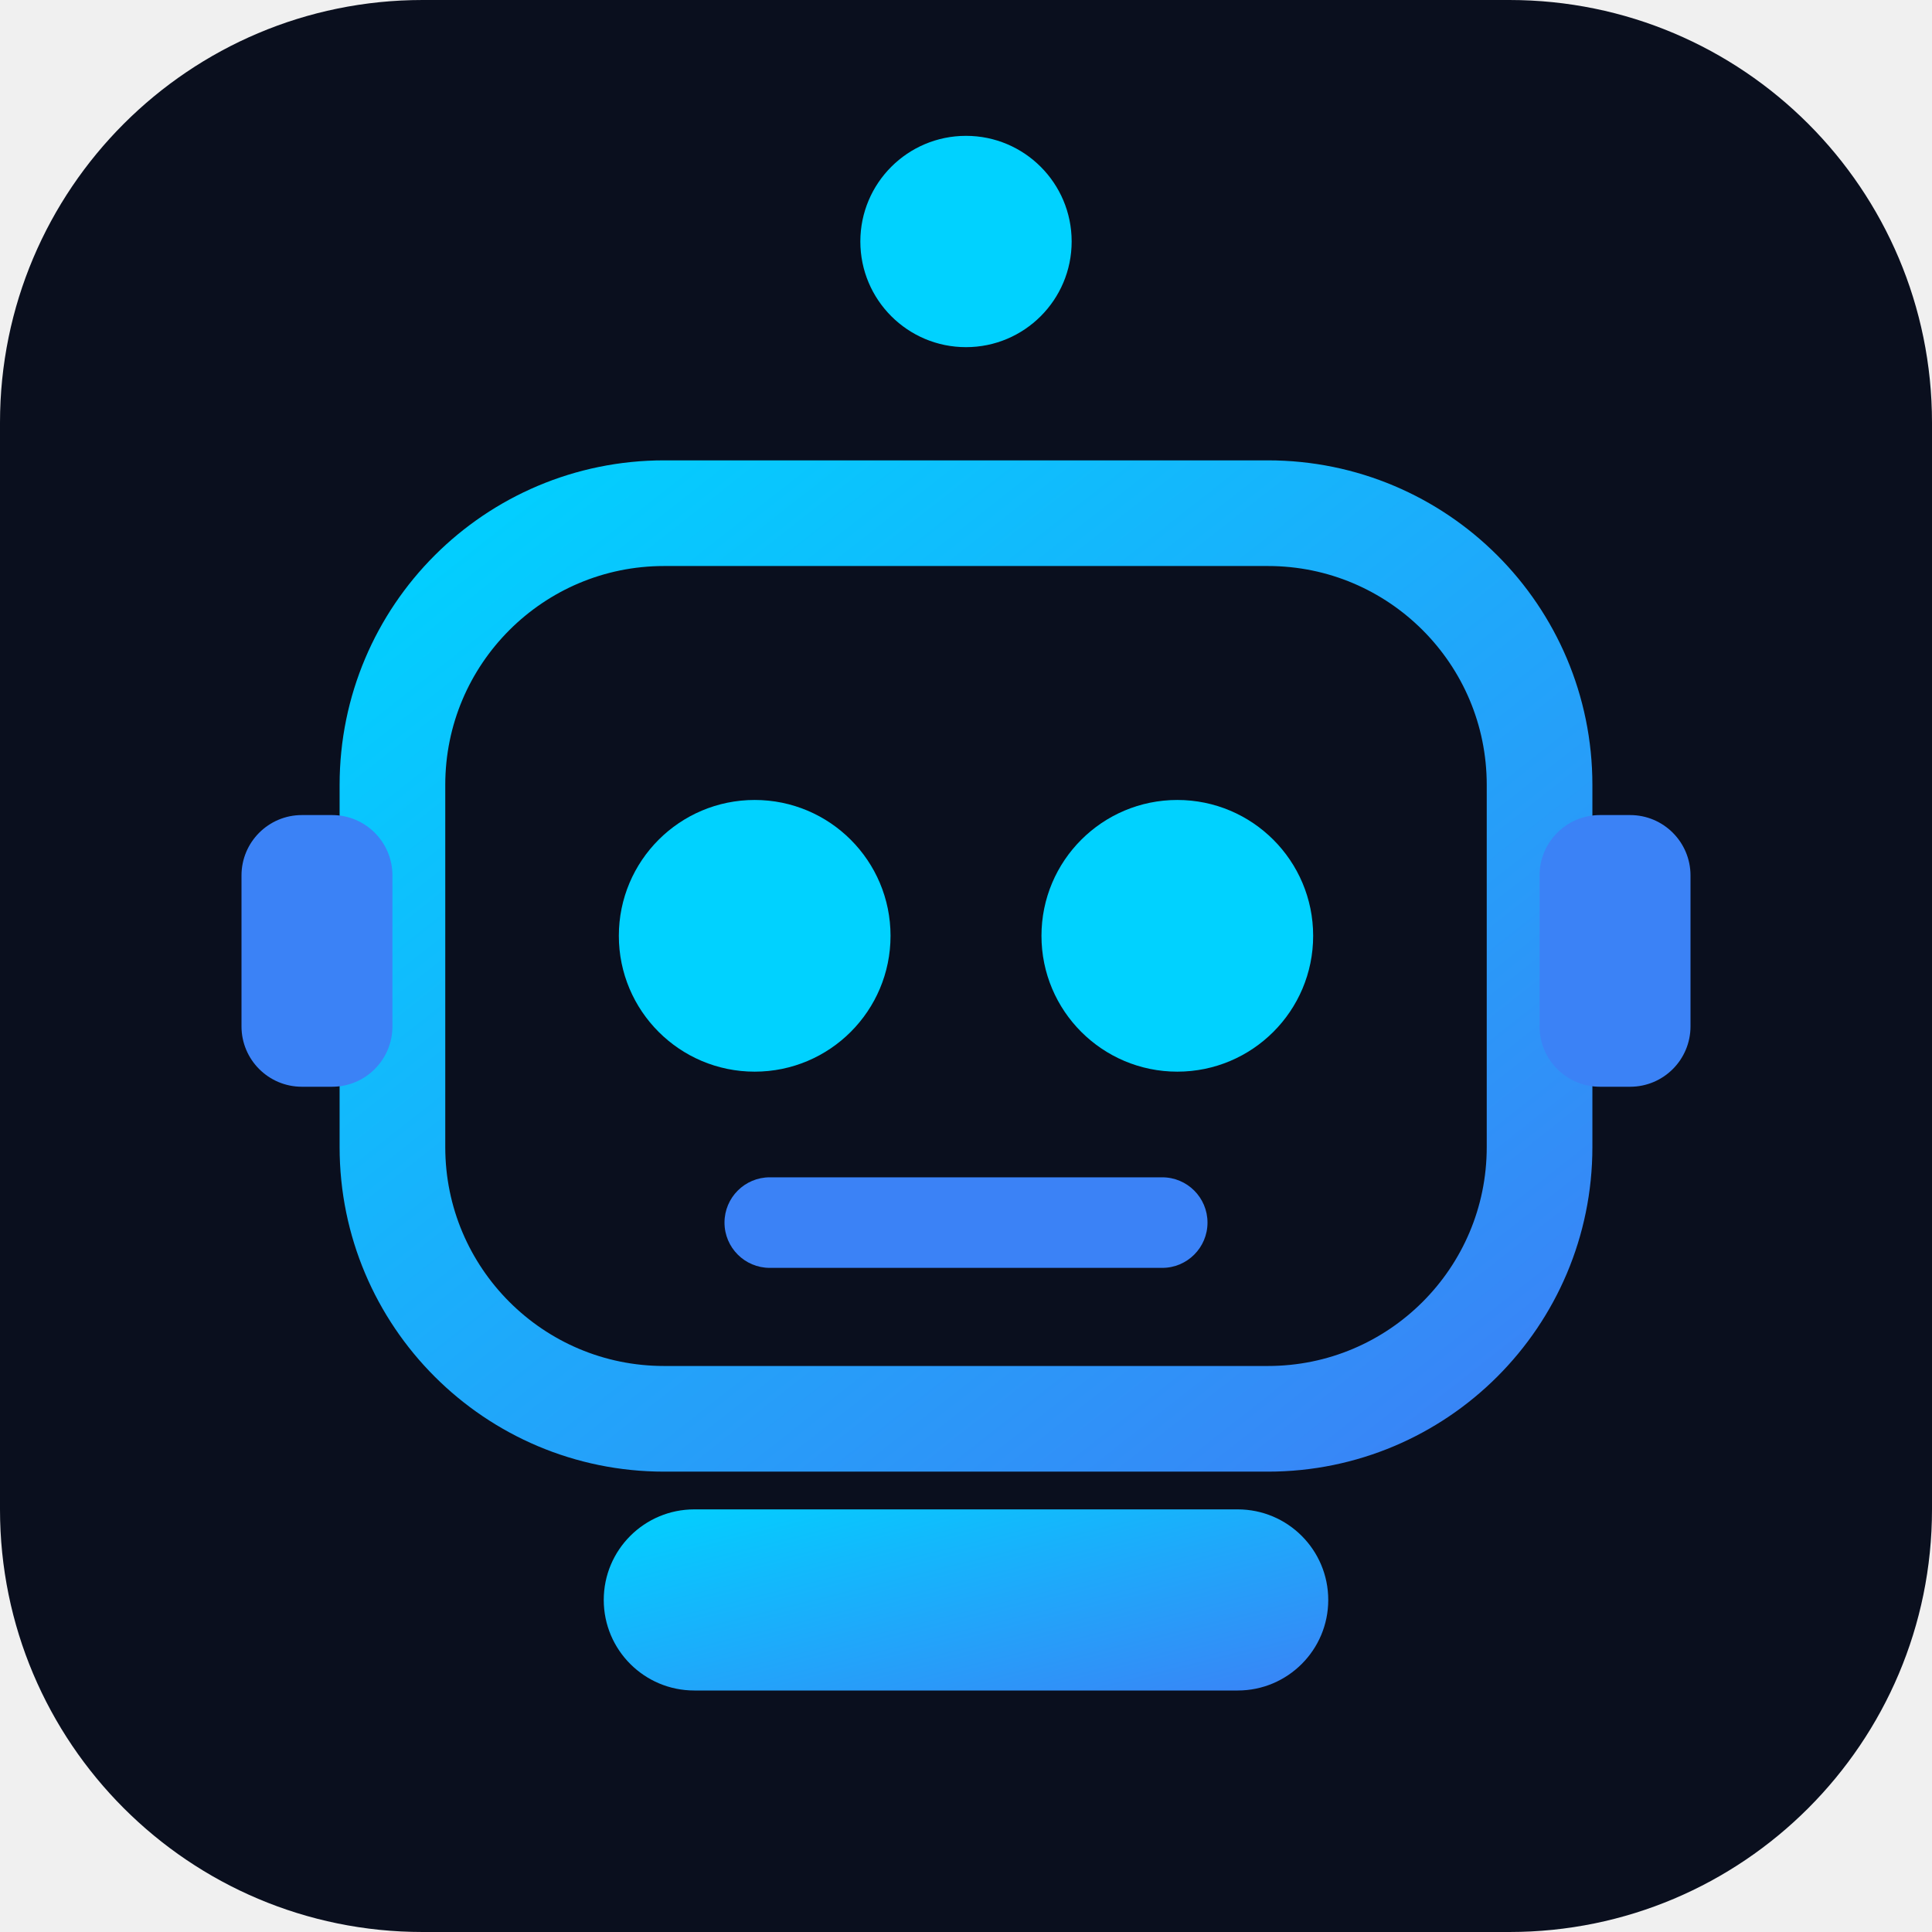
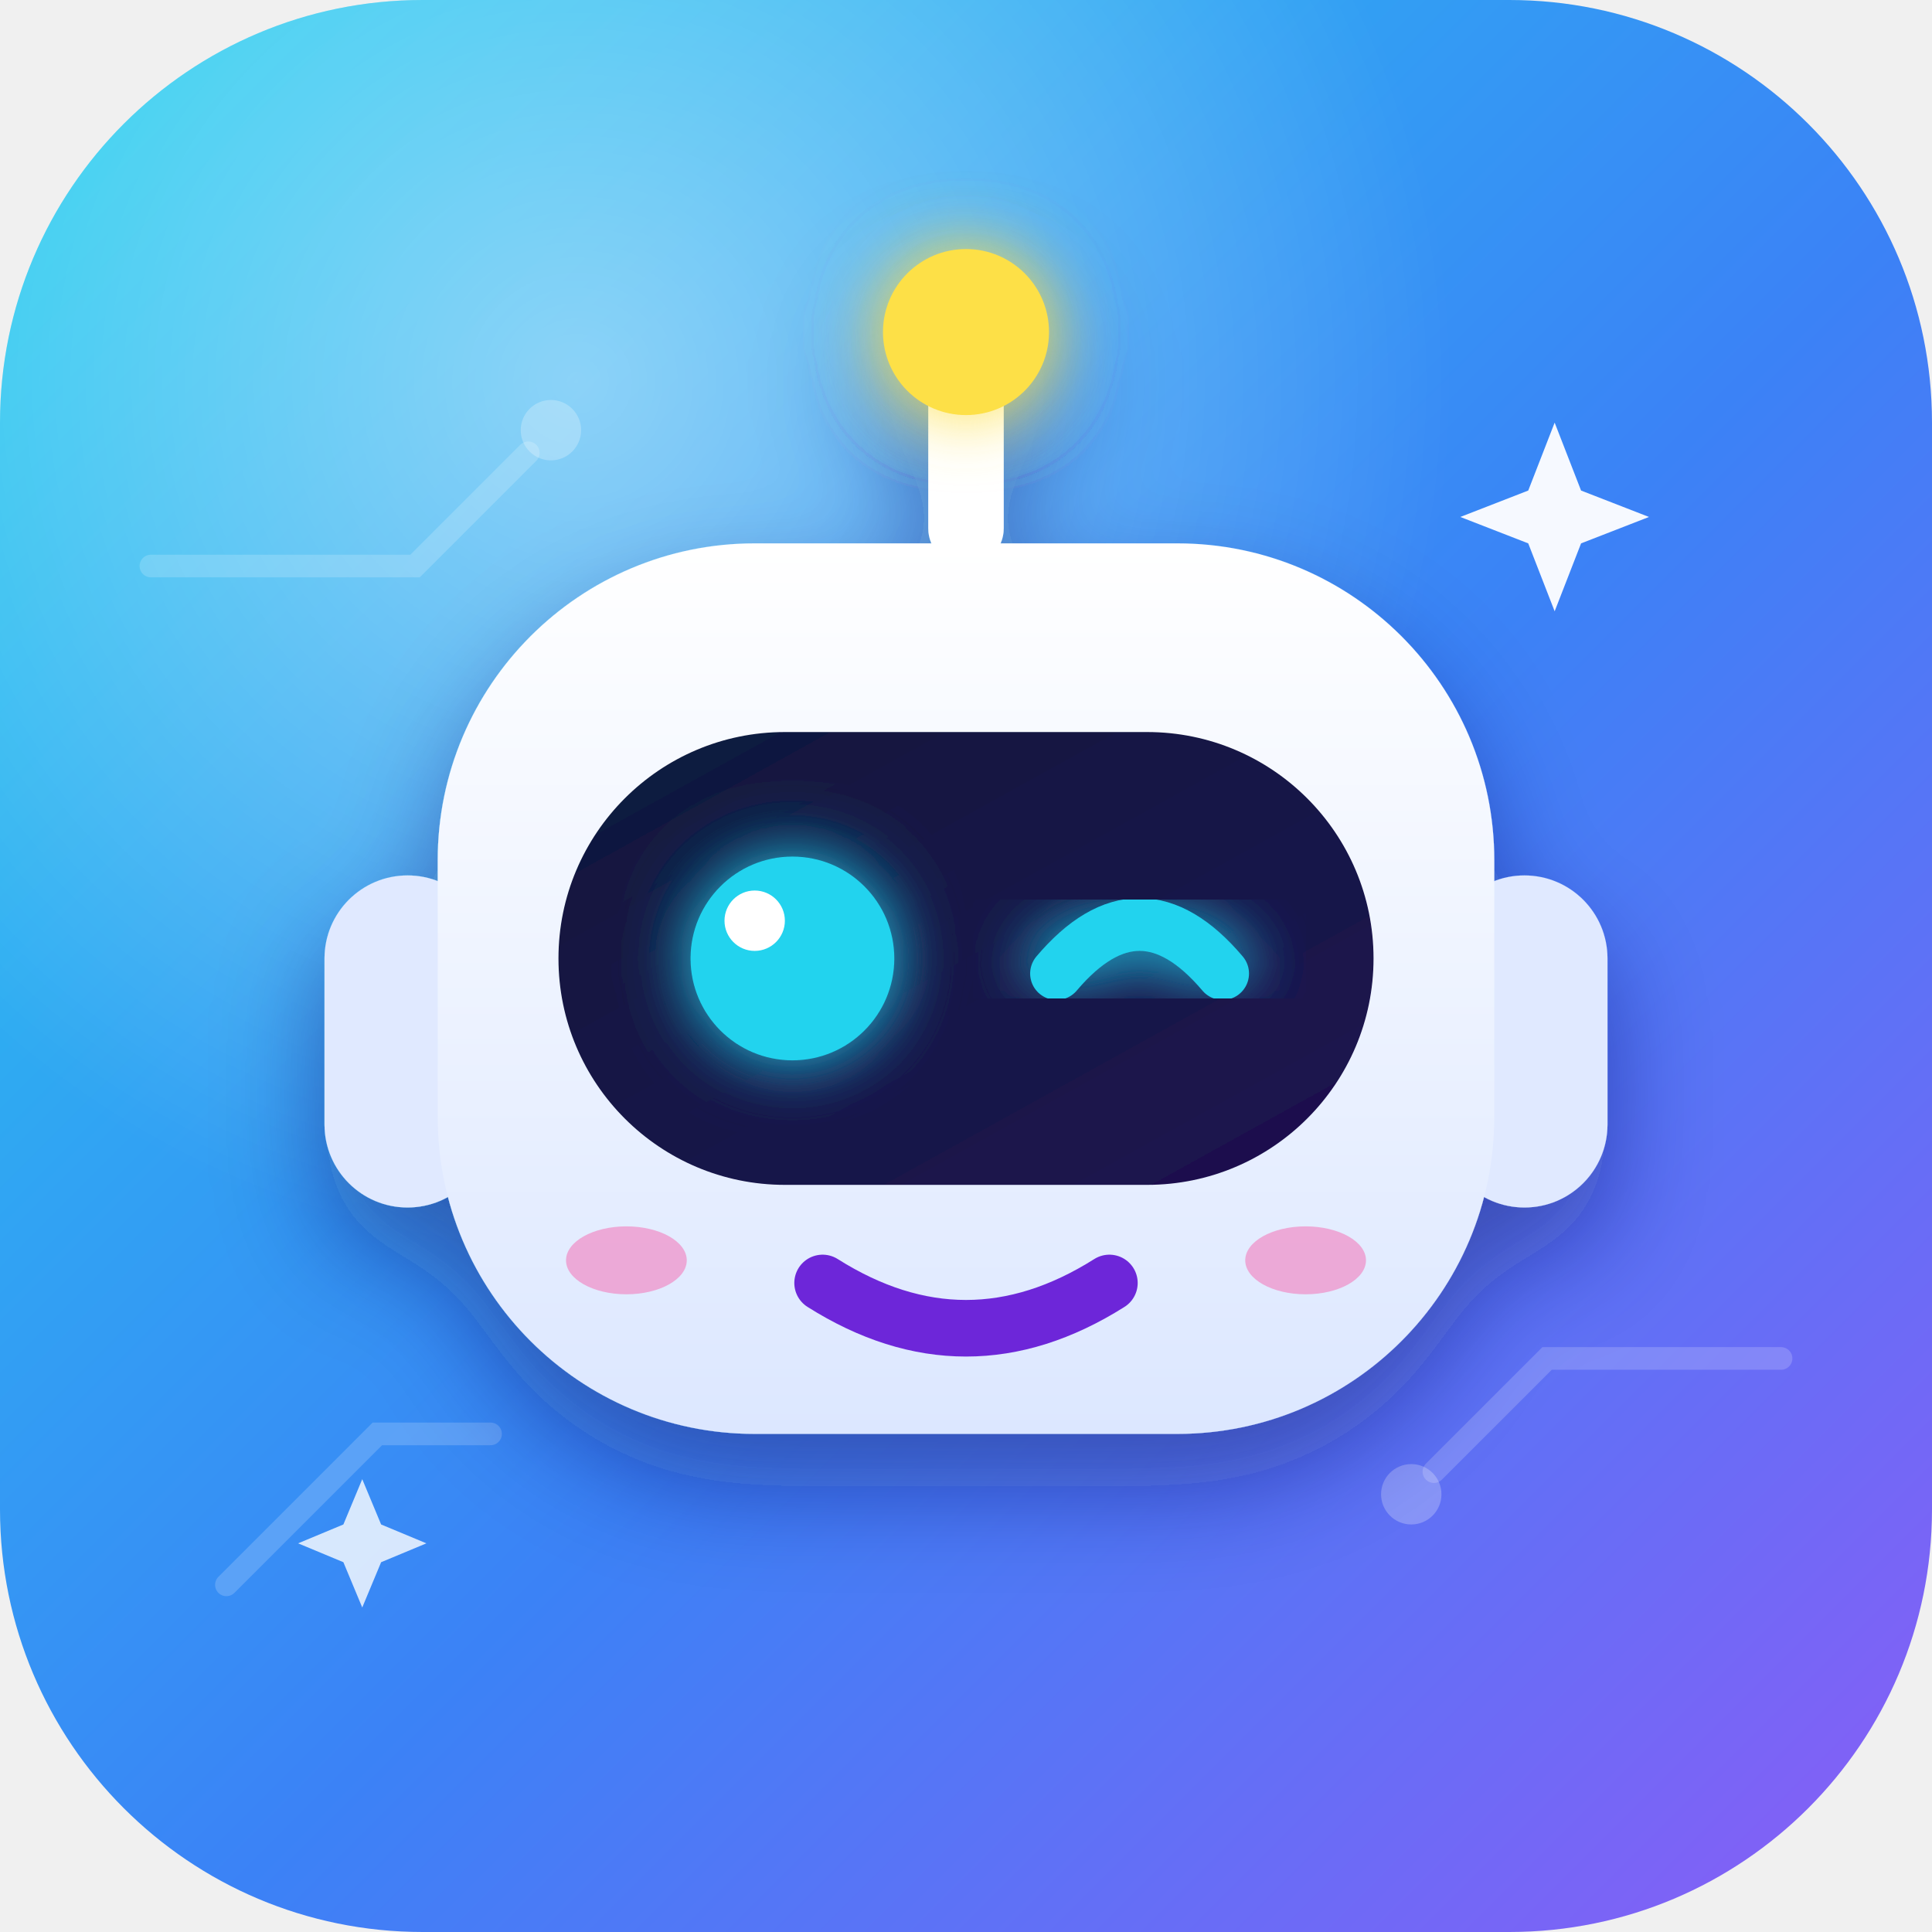
- <svg xmlns="http://www.w3.org/2000/svg" viewBox="0 0 64 64">
+ <svg xmlns="http://www.w3.org/2000/svg" viewBox="0 0 512 512">
  <defs>
-     <linearGradient id="g" x1="0" y1="0" x2="1" y2="1">
-       <stop offset="0" stop-color="#00D2FF" />
-       <stop offset="1" stop-color="#3B82F6" />
+     <linearGradient id="bg" x1="0" y1="0" x2="1" y2="1">
+       <stop offset="0" stop-color="#22D3EE" />
+       <stop offset=".55" stop-color="#3B82F6" />
+       <stop offset="1" stop-color="#8B5CF6" />
    </linearGradient>
+     <radialGradient id="shine" cx=".3" cy=".2" r=".9">
+       <stop offset="0" stop-color="#fff" stop-opacity=".45" />
+       <stop offset=".5" stop-color="#fff" stop-opacity="0" />
+     </radialGradient>
+     <linearGradient id="head" x1="0" y1="0" x2="0" y2="1">
+       <stop offset="0" stop-color="#FFFFFF" />
+       <stop offset="1" stop-color="#DCE7FF" />
+     </linearGradient>
+     <linearGradient id="visor" x1="0" y1="0" x2="1" y2="1">
+       <stop offset="0" stop-color="#0F1B3D" />
+       <stop offset="1" stop-color="#1E1050" />
+     </linearGradient>
+     <filter id="glow" x="-50%" y="-50%" width="200%" height="200%">
+       <feGaussianBlur stdDeviation="9" result="b" />
+       <feMerge>
+         <feMergeNode in="b" />
+         <feMergeNode in="SourceGraphic" />
+       </feMerge>
+     </filter>
+     <filter id="shadow" x="-20%" y="-20%" width="140%" height="150%">
+       <feDropShadow dx="0" dy="14" stdDeviation="14" flood-color="#1E1B6B" flood-opacity=".45" />
+     </filter>
  </defs>
-   <rect width="64" height="64" rx="14" fill="#0a0f1e" />
-   <line x1="32" y1="9" x2="32" y2="17" stroke="url(#g)" stroke-width="3" stroke-linecap="round" />
-   <circle cx="32" cy="8" r="3.5" fill="#00D2FF" />
-   <rect x="13" y="17" width="38" height="30" rx="9" fill="none" stroke="url(#g)" stroke-width="3.5" />
-   <circle cx="25" cy="31" r="4.5" fill="#00D2FF" />
-   <circle cx="39" cy="31" r="4.5" fill="#00D2FF" />
-   <rect x="24" y="39" width="16" height="3" rx="1.5" fill="#3B82F6" />
-   <rect x="8" y="27" width="5" height="9" rx="2" fill="#3B82F6" />
-   <rect x="51" y="27" width="5" height="9" rx="2" fill="#3B82F6" />
-   <rect x="20" y="50" width="24" height="6" rx="3" fill="url(#g)" />
+   <rect width="512" height="512" rx="112" fill="url(#bg)" />
+   <g stroke="#fff" stroke-opacity=".18" stroke-width="6" fill="none" stroke-linecap="round">
+     <path d="M40 150 H110 L140 120" />
+     <circle cx="146" cy="114" r="8" fill="#fff" fill-opacity=".25" stroke="none" />
+     <path d="M472 360 H410 L380 390" />
+     <circle cx="374" cy="396" r="8" fill="#fff" fill-opacity=".25" stroke="none" />
+     <path d="M60 420 L100 380 H130" />
+   </g>
+   <rect width="512" height="512" rx="112" fill="url(#shine)" />
+   <g filter="url(#shadow)">
+     <rect x="246" y="96" width="20" height="54" rx="10" fill="#fff" />
+     <circle cx="256" cy="88" r="22" fill="#FDE047" filter="url(#glow)" />
+     <rect x="86" y="232" width="44" height="88" rx="22" fill="#E0E9FF" />
+     <rect x="382" y="232" width="44" height="88" rx="22" fill="#E0E9FF" />
+     <rect x="116" y="144" width="280" height="236" rx="84" fill="url(#head)" />
+     <rect x="148" y="194" width="216" height="120" rx="60" fill="url(#visor)" />
+     <circle cx="210" cy="254" r="27" fill="#22D3EE" filter="url(#glow)" />
+     <circle cx="200" cy="244" r="8" fill="#fff" />
+     <path d="M280 258 q22 -26 44 0" stroke="#22D3EE" stroke-width="14" fill="none" stroke-linecap="round" filter="url(#glow)" />
+     <path d="M218 340 q38 24 76 0" stroke="#6D28D9" stroke-width="15" fill="none" stroke-linecap="round" />
+     <ellipse cx="166" cy="334" rx="16" ry="9" fill="#F472B6" opacity=".55" />
+     <ellipse cx="346" cy="334" rx="16" ry="9" fill="#F472B6" opacity=".55" />
+   </g>
+   <g fill="#fff">
+     <path d="M412 112 l7 18 18 7 -18 7 -7 18 -7 -18 -18 -7 18 -7z" opacity=".95" />
+     <path d="M96 392 l5 12 12 5 -12 5 -5 12 -5 -12 -12 -5 12 -5z" opacity=".8" />
+   </g>
</svg>
